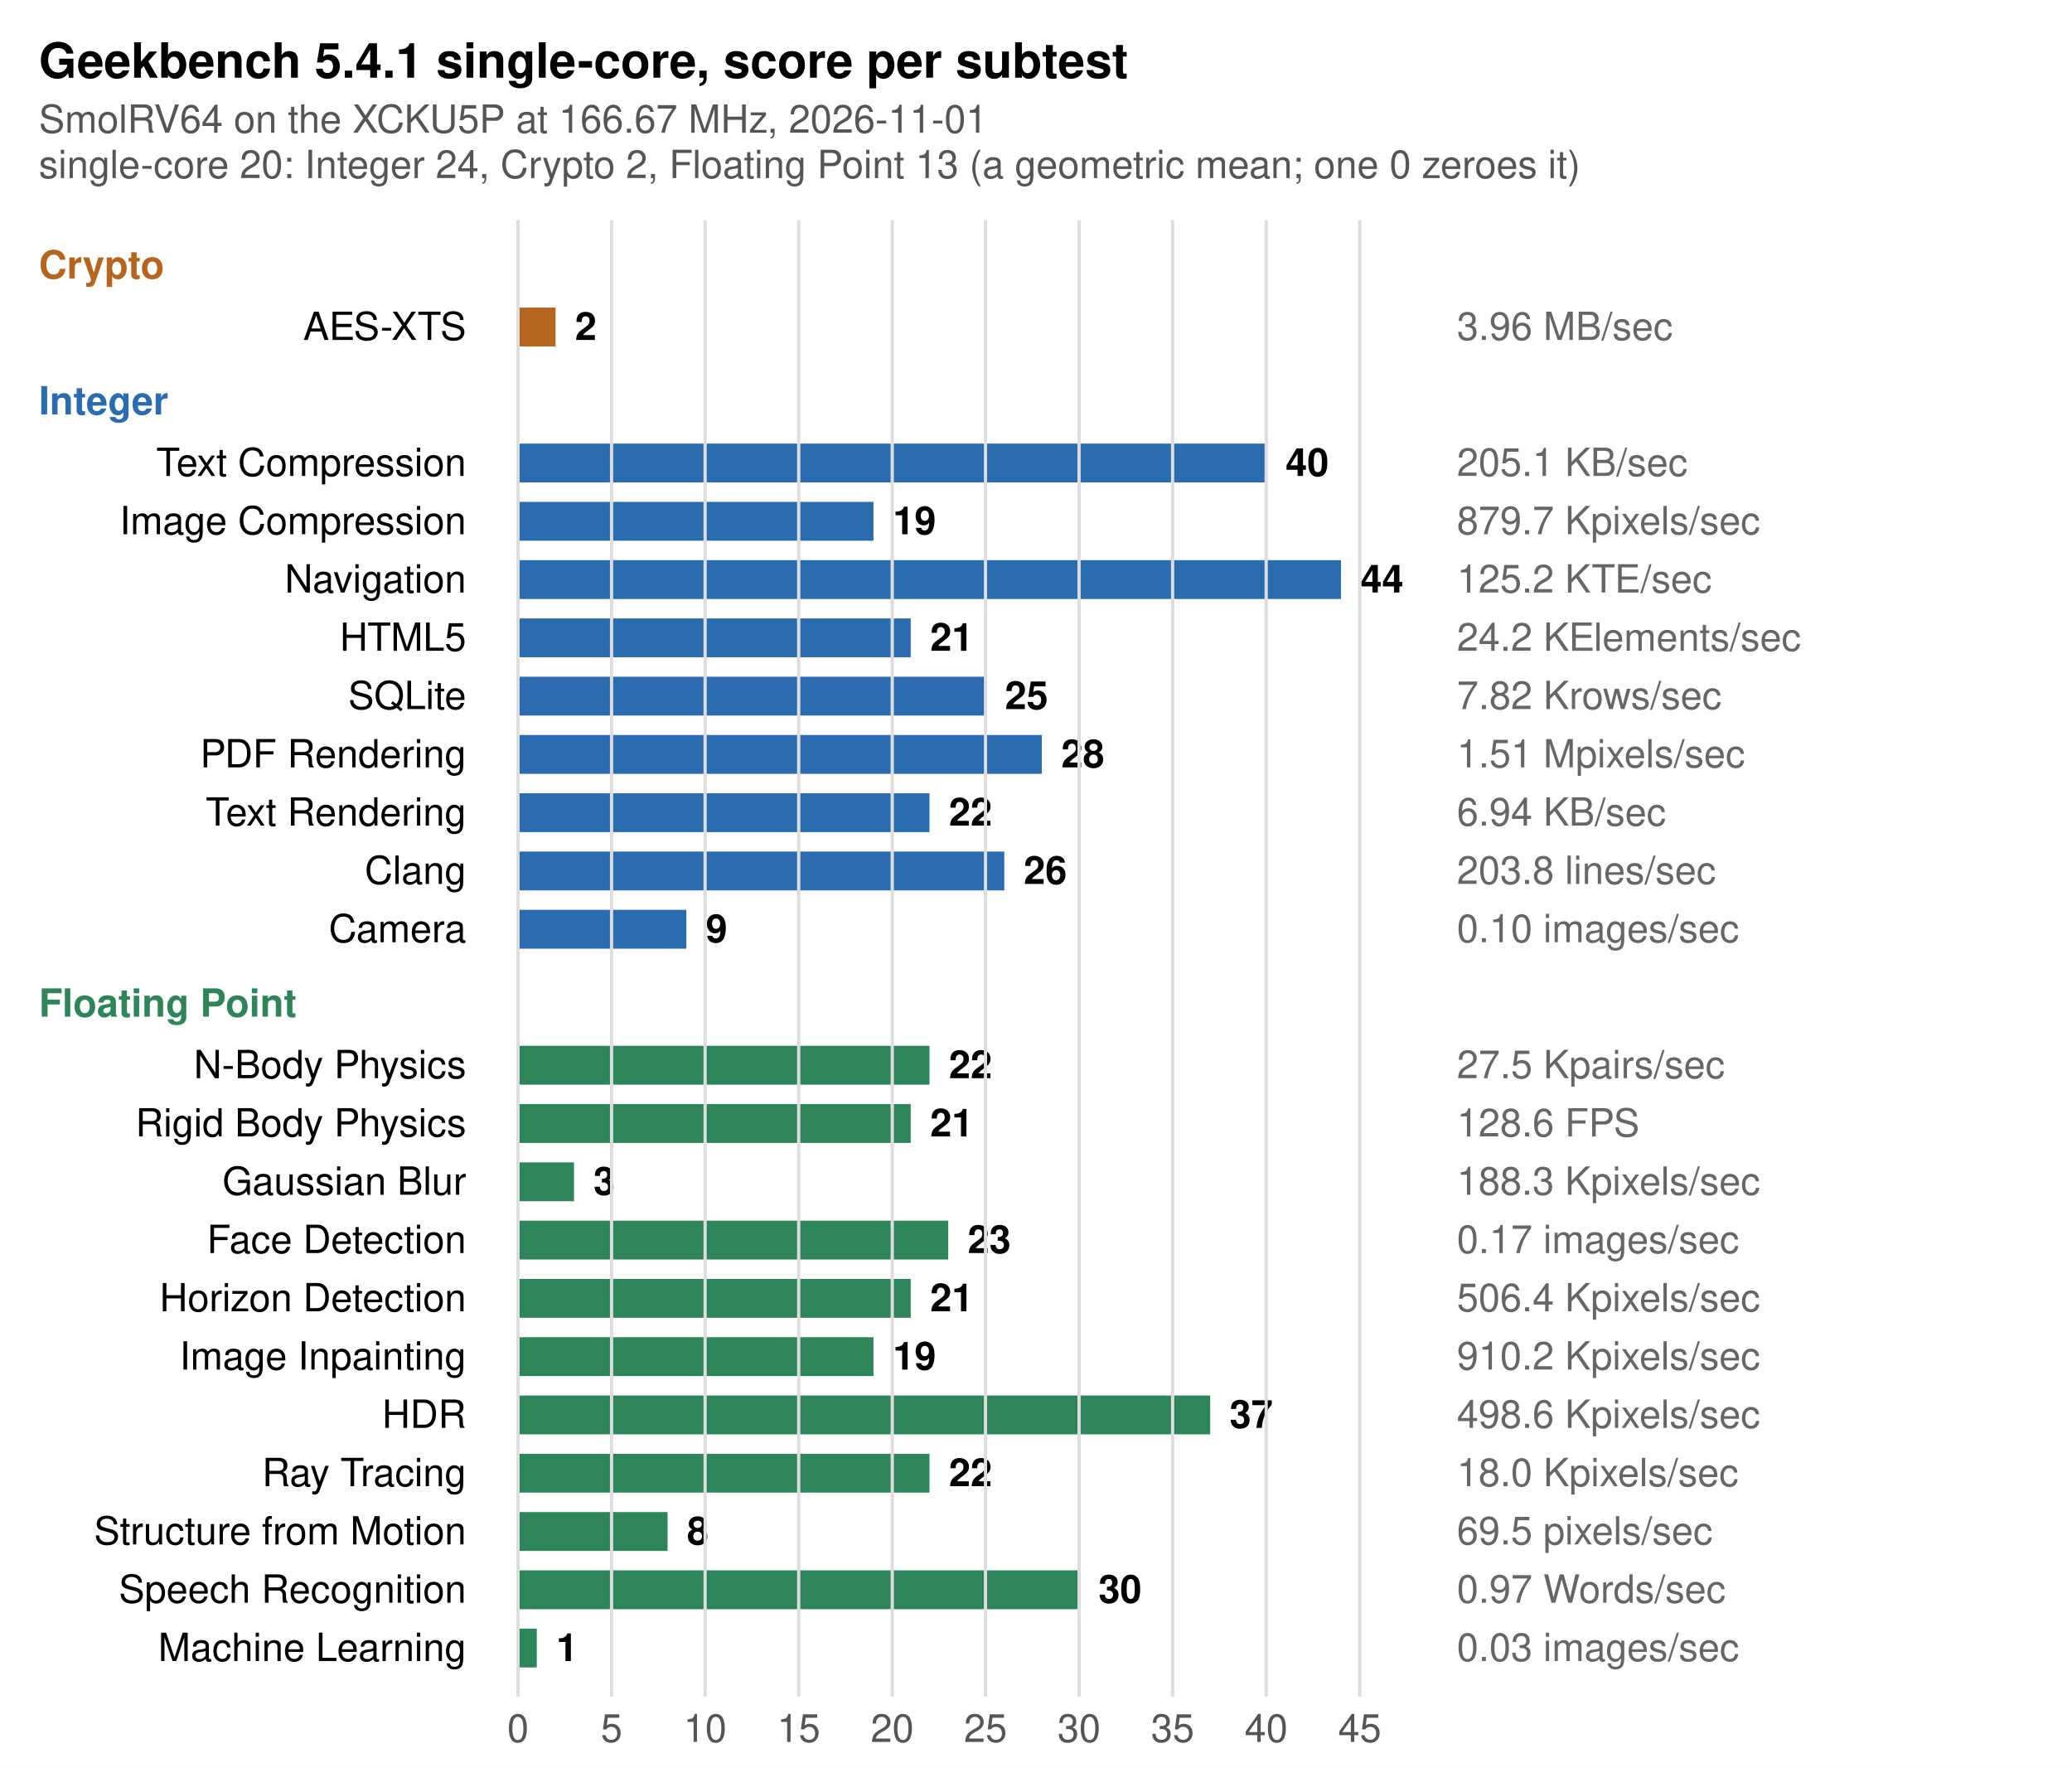
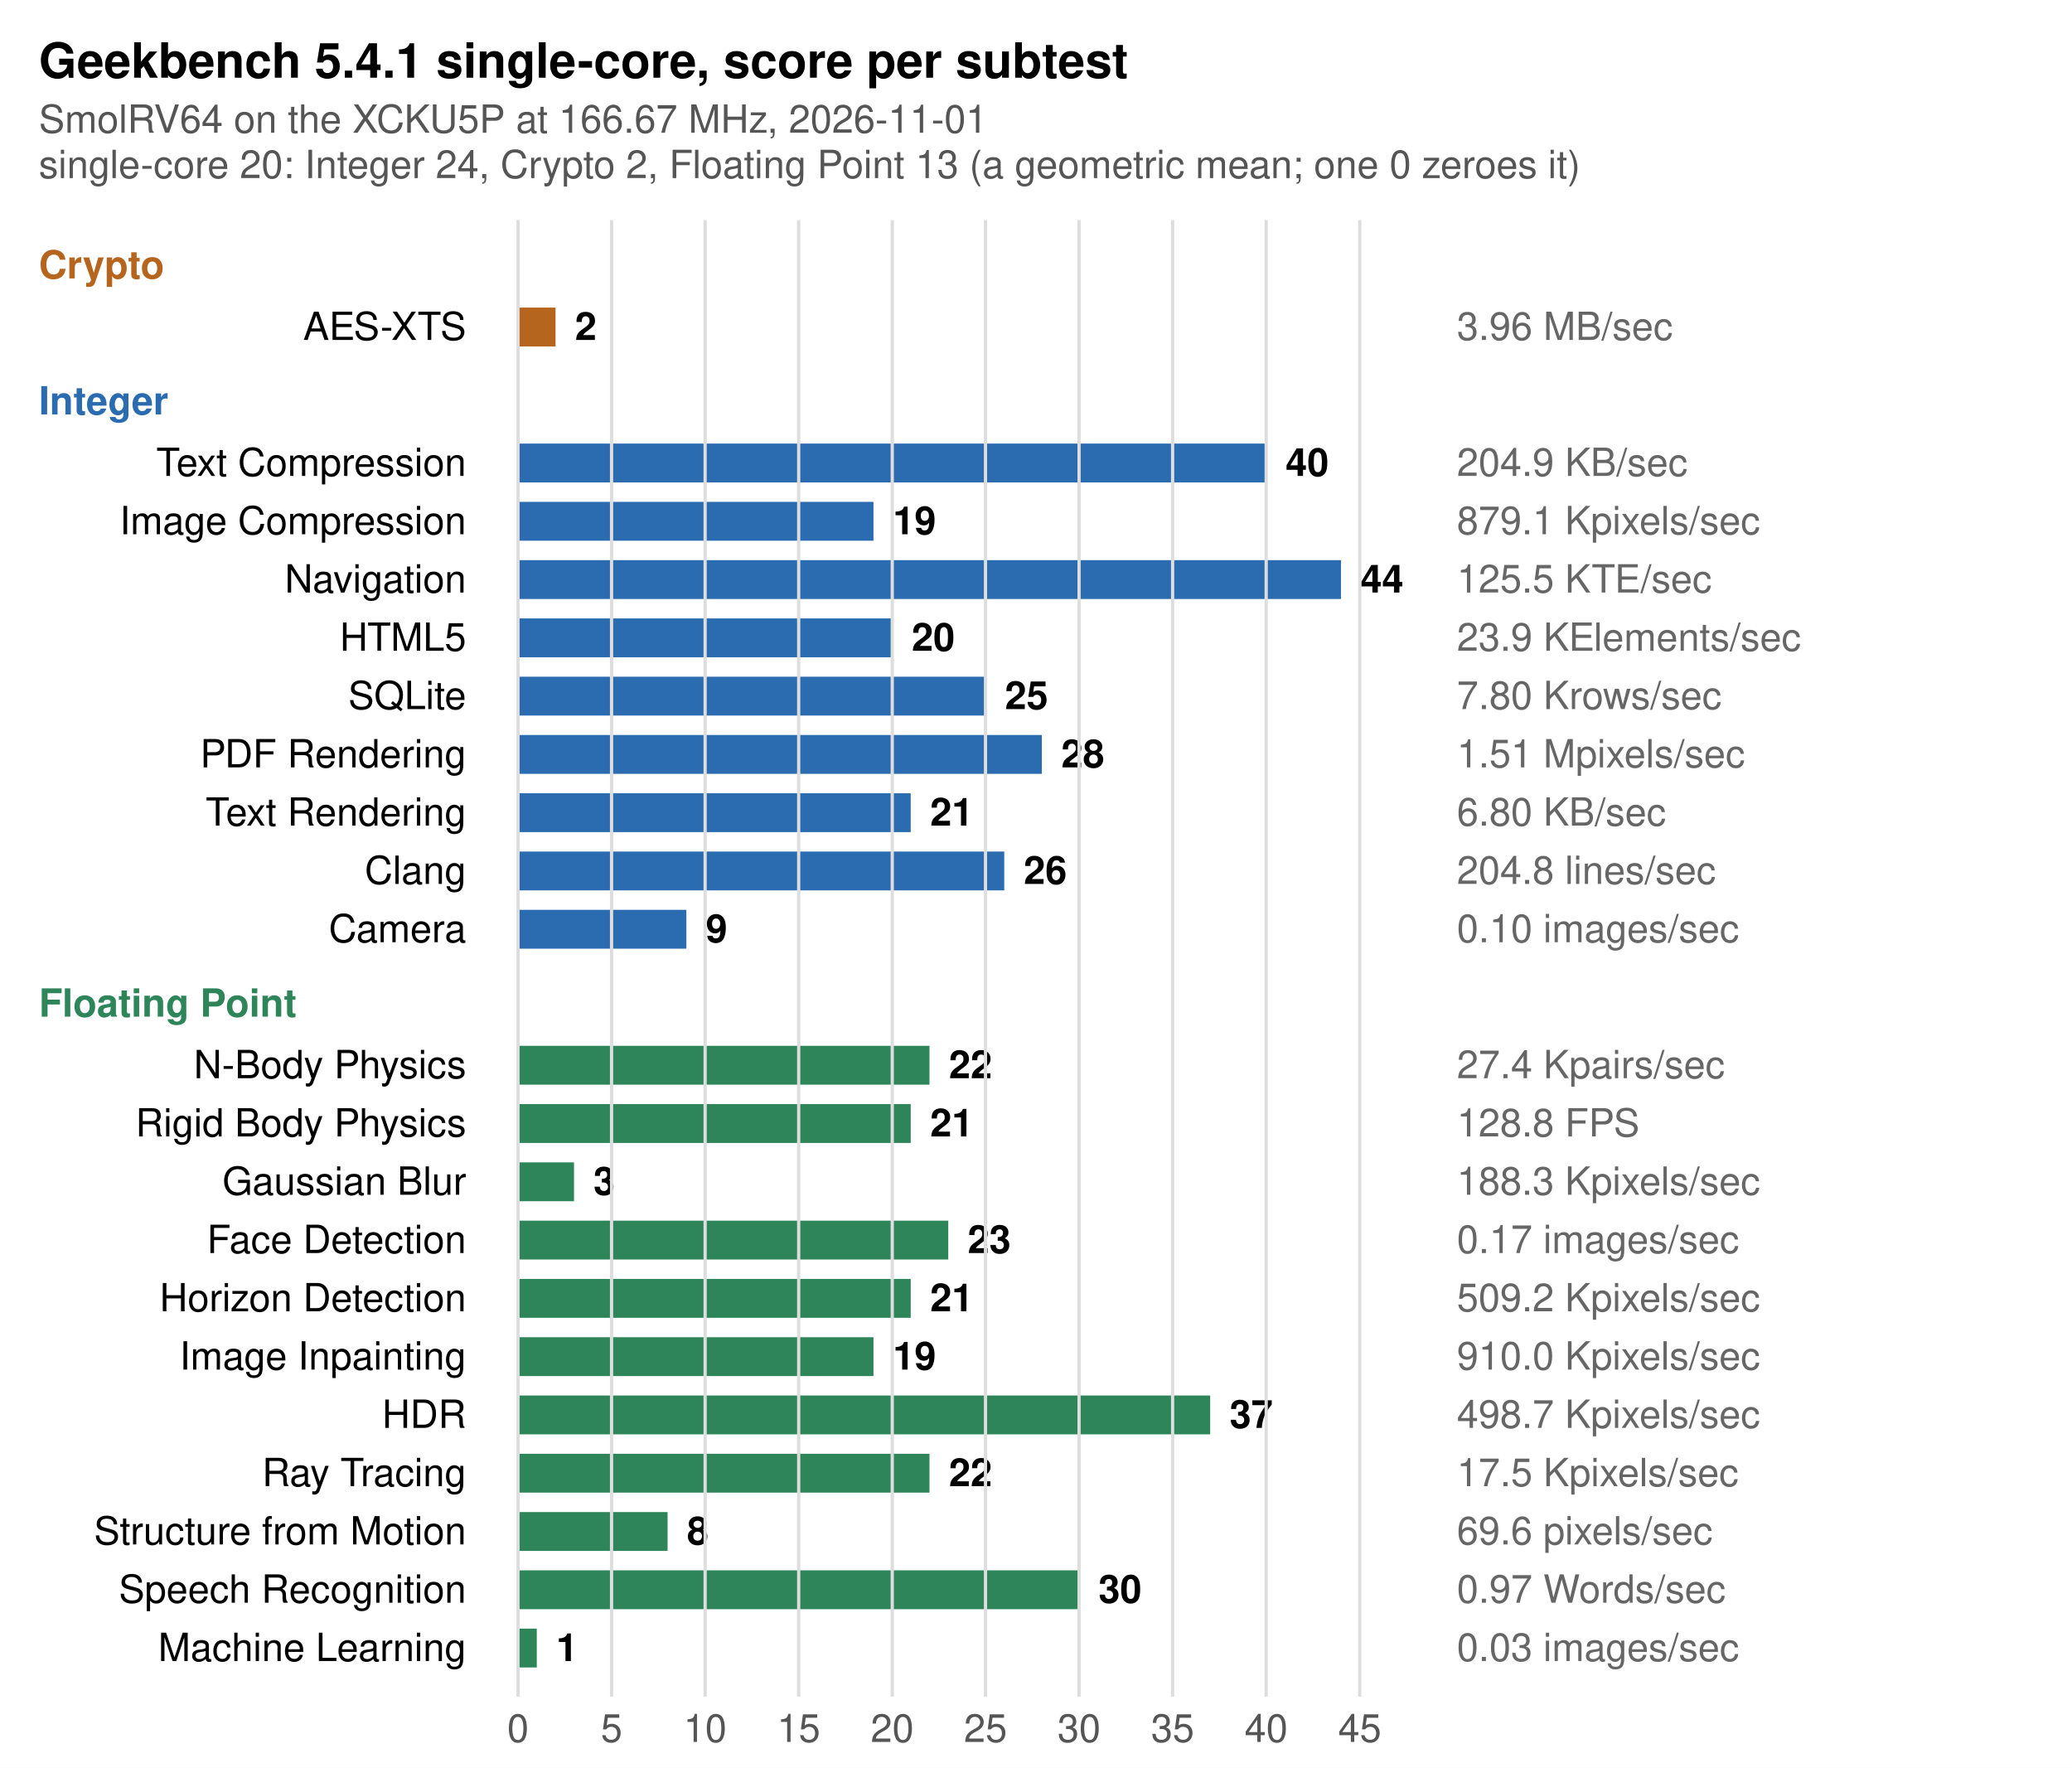
<svg xmlns="http://www.w3.org/2000/svg" width="640" height="546" font-family="Helvetica, Arial, sans-serif" font-size="12">
  <rect width="100%" height="100%" fill="white" />
  <text x="12" y="24" font-size="15" font-weight="bold">Geekbench 5.4.1 single-core, score per subtest</text>
  <text x="12" y="41" fill="#555">SmolRV64 on the XCKU5P at 166.67 MHz, 2026-11-01</text>
  <text x="12" y="55" fill="#555">single-core 20: Integer 24, Crypto 2, Floating Point 13 (a geometric mean; one 0 zeroes it)</text>
  <text x="12" y="86" font-weight="bold" fill="#b5651d">Crypto</text>
  <text x="144" y="105" text-anchor="end">AES-XTS</text>
  <rect x="160" y="95" width="11.6" height="12" fill="#b5651d" />
  <text x="177.6" y="105" font-weight="bold">2</text>
  <text x="450" y="105" fill="#666">3.96 MB/sec</text>
  <text x="12" y="128" font-weight="bold" fill="#2b6cb0">Integer</text>
  <text x="144" y="147" text-anchor="end">Text Compression</text>
  <rect x="160" y="137" width="231.1" height="12" fill="#2b6cb0" />
  <text x="397.1" y="147" font-weight="bold">40</text>
-   <text x="450" y="147" fill="#666">205.1 KB/sec</text>
+   <text x="450" y="147" fill="#666">204.9 KB/sec</text>
  <text x="144" y="165" text-anchor="end">Image Compression</text>
  <rect x="160" y="155" width="109.8" height="12" fill="#2b6cb0" />
  <text x="275.8" y="165" font-weight="bold">19</text>
-   <text x="450" y="165" fill="#666">879.7 Kpixels/sec</text>
+   <text x="450" y="165" fill="#666">879.1 Kpixels/sec</text>
  <text x="144" y="183" text-anchor="end">Navigation</text>
  <rect x="160" y="173" width="254.2" height="12" fill="#2b6cb0" />
  <text x="420.2" y="183" font-weight="bold">44</text>
-   <text x="450" y="183" fill="#666">125.2 KTE/sec</text>
+   <text x="450" y="183" fill="#666">125.5 KTE/sec</text>
  <text x="144" y="201" text-anchor="end">HTML5</text>
-   <rect x="160" y="191" width="121.3" height="12" fill="#2b6cb0" />
-   <text x="287.3" y="201" font-weight="bold">21</text>
-   <text x="450" y="201" fill="#666">24.2 KElements/sec</text>
+   <rect x="160" y="191" width="115.6" height="12" fill="#2b6cb0" />
+   <text x="281.6" y="201" font-weight="bold">20</text>
+   <text x="450" y="201" fill="#666">23.9 KElements/sec</text>
  <text x="144" y="219" text-anchor="end">SQLite</text>
  <rect x="160" y="209" width="144.4" height="12" fill="#2b6cb0" />
  <text x="310.4" y="219" font-weight="bold">25</text>
-   <text x="450" y="219" fill="#666">7.82 Krows/sec</text>
+   <text x="450" y="219" fill="#666">7.80 Krows/sec</text>
  <text x="144" y="237" text-anchor="end">PDF Rendering</text>
  <rect x="160" y="227" width="161.8" height="12" fill="#2b6cb0" />
  <text x="327.8" y="237" font-weight="bold">28</text>
  <text x="450" y="237" fill="#666">1.51 Mpixels/sec</text>
  <text x="144" y="255" text-anchor="end">Text Rendering</text>
-   <rect x="160" y="245" width="127.1" height="12" fill="#2b6cb0" />
-   <text x="293.1" y="255" font-weight="bold">22</text>
-   <text x="450" y="255" fill="#666">6.94 KB/sec</text>
+   <rect x="160" y="245" width="121.3" height="12" fill="#2b6cb0" />
+   <text x="287.3" y="255" font-weight="bold">21</text>
+   <text x="450" y="255" fill="#666">6.80 KB/sec</text>
  <text x="144" y="273" text-anchor="end">Clang</text>
  <rect x="160" y="263" width="150.2" height="12" fill="#2b6cb0" />
  <text x="316.2" y="273" font-weight="bold">26</text>
-   <text x="450" y="273" fill="#666">203.8 lines/sec</text>
+   <text x="450" y="273" fill="#666">204.8 lines/sec</text>
  <text x="144" y="291" text-anchor="end">Camera</text>
  <rect x="160" y="281" width="52.0" height="12" fill="#2b6cb0" />
  <text x="218.0" y="291" font-weight="bold">9</text>
  <text x="450" y="291" fill="#666">0.10 images/sec</text>
  <text x="12" y="314" font-weight="bold" fill="#2f855a">Floating Point</text>
  <text x="144" y="333" text-anchor="end">N-Body Physics</text>
  <rect x="160" y="323" width="127.1" height="12" fill="#2f855a" />
  <text x="293.1" y="333" font-weight="bold">22</text>
-   <text x="450" y="333" fill="#666">27.5 Kpairs/sec</text>
+   <text x="450" y="333" fill="#666">27.4 Kpairs/sec</text>
  <text x="144" y="351" text-anchor="end">Rigid Body Physics</text>
  <rect x="160" y="341" width="121.3" height="12" fill="#2f855a" />
  <text x="287.3" y="351" font-weight="bold">21</text>
-   <text x="450" y="351" fill="#666">128.6 FPS</text>
+   <text x="450" y="351" fill="#666">128.8 FPS</text>
  <text x="144" y="369" text-anchor="end">Gaussian Blur</text>
  <rect x="160" y="359" width="17.3" height="12" fill="#2f855a" />
  <text x="183.3" y="369" font-weight="bold">3</text>
  <text x="450" y="369" fill="#666">188.3 Kpixels/sec</text>
  <text x="144" y="387" text-anchor="end">Face Detection</text>
  <rect x="160" y="377" width="132.9" height="12" fill="#2f855a" />
  <text x="298.9" y="387" font-weight="bold">23</text>
  <text x="450" y="387" fill="#666">0.17 images/sec</text>
  <text x="144" y="405" text-anchor="end">Horizon Detection</text>
  <rect x="160" y="395" width="121.3" height="12" fill="#2f855a" />
  <text x="287.3" y="405" font-weight="bold">21</text>
-   <text x="450" y="405" fill="#666">506.4 Kpixels/sec</text>
+   <text x="450" y="405" fill="#666">509.2 Kpixels/sec</text>
  <text x="144" y="423" text-anchor="end">Image Inpainting</text>
  <rect x="160" y="413" width="109.8" height="12" fill="#2f855a" />
  <text x="275.8" y="423" font-weight="bold">19</text>
-   <text x="450" y="423" fill="#666">910.2 Kpixels/sec</text>
+   <text x="450" y="423" fill="#666">910.0 Kpixels/sec</text>
  <text x="144" y="441" text-anchor="end">HDR</text>
  <rect x="160" y="431" width="213.8" height="12" fill="#2f855a" />
  <text x="379.8" y="441" font-weight="bold">37</text>
-   <text x="450" y="441" fill="#666">498.6 Kpixels/sec</text>
+   <text x="450" y="441" fill="#666">498.7 Kpixels/sec</text>
  <text x="144" y="459" text-anchor="end">Ray Tracing</text>
  <rect x="160" y="449" width="127.1" height="12" fill="#2f855a" />
  <text x="293.1" y="459" font-weight="bold">22</text>
-   <text x="450" y="459" fill="#666">18.0 Kpixels/sec</text>
+   <text x="450" y="459" fill="#666">17.5 Kpixels/sec</text>
  <text x="144" y="477" text-anchor="end">Structure from Motion</text>
  <rect x="160" y="467" width="46.2" height="12" fill="#2f855a" />
  <text x="212.2" y="477" font-weight="bold">8</text>
-   <text x="450" y="477" fill="#666">69.5 pixels/sec</text>
+   <text x="450" y="477" fill="#666">69.6 pixels/sec</text>
  <text x="144" y="495" text-anchor="end">Speech Recognition</text>
  <rect x="160" y="485" width="173.3" height="12" fill="#2f855a" />
  <text x="339.3" y="495" font-weight="bold">30</text>
  <text x="450" y="495" fill="#666">0.97 Words/sec</text>
  <text x="144" y="513" text-anchor="end">Machine Learning</text>
  <rect x="160" y="503" width="5.8" height="12" fill="#2f855a" />
  <text x="171.8" y="513" font-weight="bold">1</text>
  <text x="450" y="513" fill="#666">0.03 images/sec</text>
  <line x1="160.0" y1="68" x2="160.0" y2="524" stroke="#ddd" />
  <text x="160.0" y="538" text-anchor="middle" fill="#555">0</text>
  <line x1="188.9" y1="68" x2="188.9" y2="524" stroke="#ddd" />
  <text x="188.9" y="538" text-anchor="middle" fill="#555">5</text>
  <line x1="217.8" y1="68" x2="217.8" y2="524" stroke="#ddd" />
  <text x="217.8" y="538" text-anchor="middle" fill="#555">10</text>
  <line x1="246.7" y1="68" x2="246.7" y2="524" stroke="#ddd" />
  <text x="246.7" y="538" text-anchor="middle" fill="#555">15</text>
  <line x1="275.6" y1="68" x2="275.6" y2="524" stroke="#ddd" />
  <text x="275.6" y="538" text-anchor="middle" fill="#555">20</text>
  <line x1="304.4" y1="68" x2="304.4" y2="524" stroke="#ddd" />
  <text x="304.4" y="538" text-anchor="middle" fill="#555">25</text>
  <line x1="333.3" y1="68" x2="333.3" y2="524" stroke="#ddd" />
  <text x="333.3" y="538" text-anchor="middle" fill="#555">30</text>
  <line x1="362.2" y1="68" x2="362.2" y2="524" stroke="#ddd" />
  <text x="362.2" y="538" text-anchor="middle" fill="#555">35</text>
  <line x1="391.1" y1="68" x2="391.1" y2="524" stroke="#ddd" />
  <text x="391.1" y="538" text-anchor="middle" fill="#555">40</text>
  <line x1="420.0" y1="68" x2="420.0" y2="524" stroke="#ddd" />
  <text x="420.0" y="538" text-anchor="middle" fill="#555">45</text>
</svg>
